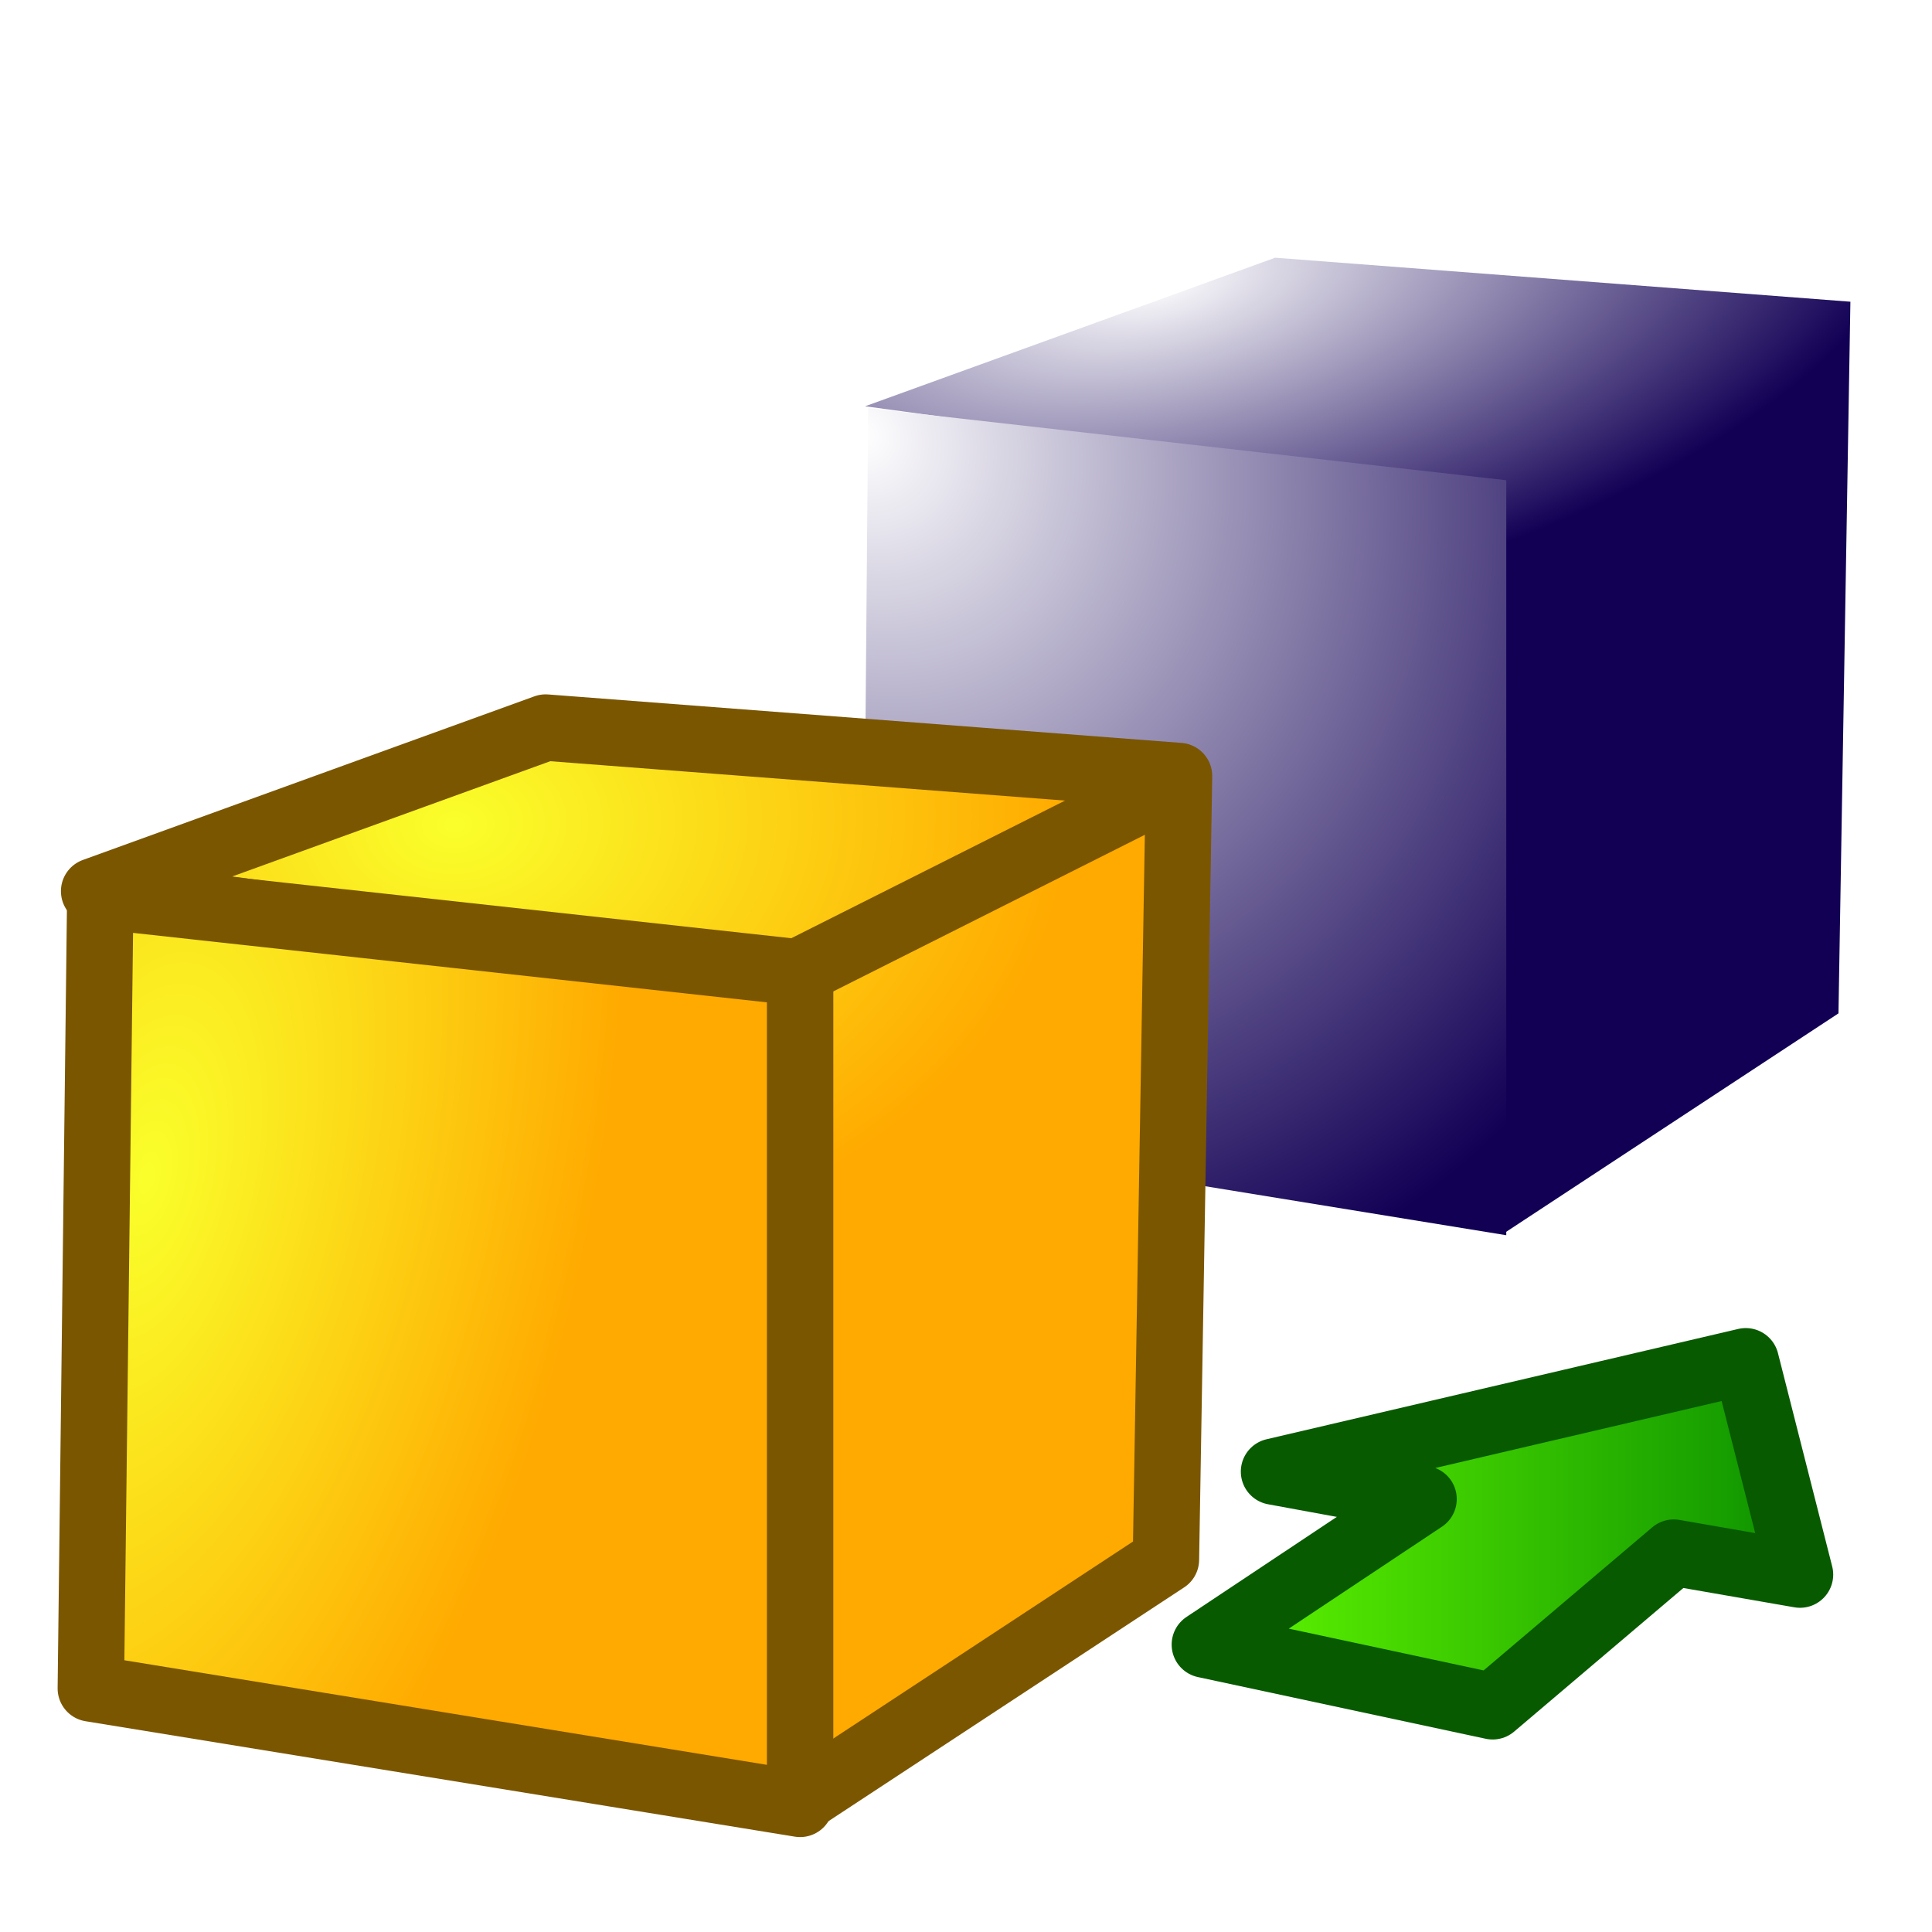
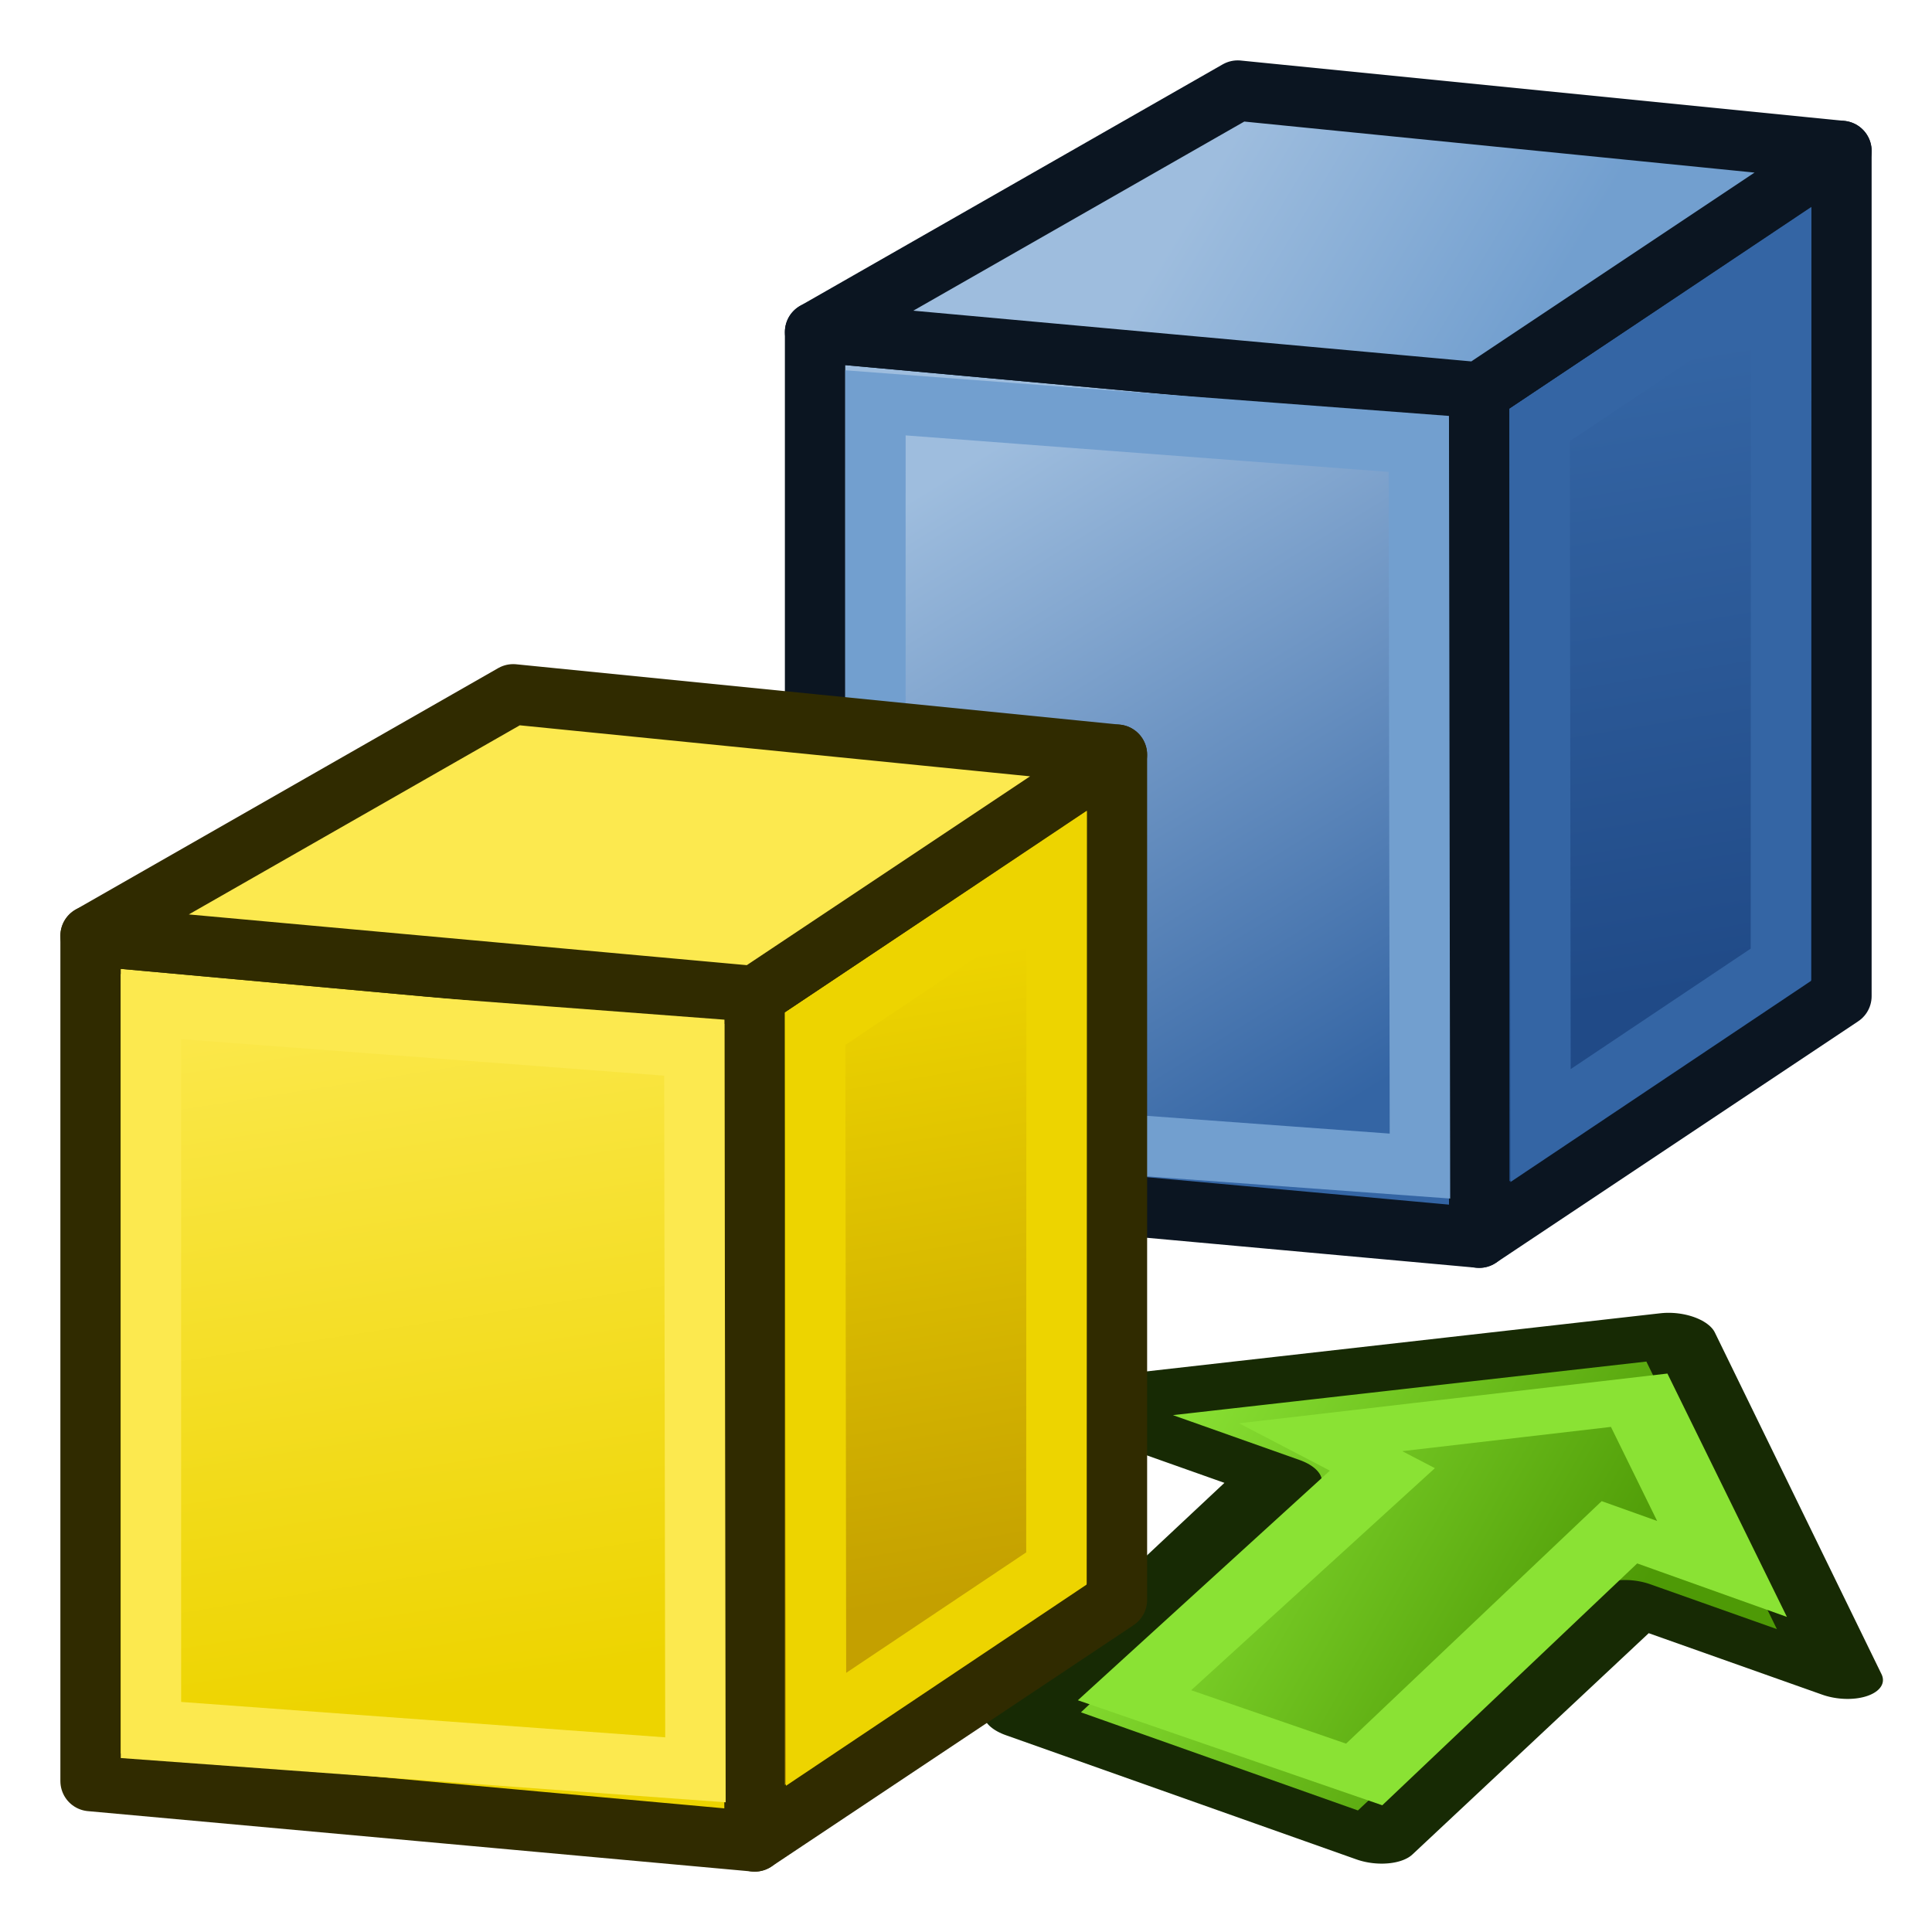
- <svg xmlns="http://www.w3.org/2000/svg" xmlns:xlink="http://www.w3.org/1999/xlink" width="64px" height="64px" id="svg2383">
+ <svg xmlns="http://www.w3.org/2000/svg" xmlns:xlink="http://www.w3.org/1999/xlink" width="64px" height="64px" id="svg2383" version="1.1">
  <defs id="defs2385">
+     <linearGradient id="linearGradient3959">
+       <stop style="stop-color:#9ebdde;stop-opacity:1" offset="0" id="stop3961" />
+       <stop style="stop-color:#729fcf;stop-opacity:1" offset="1" id="stop3963" />
+     </linearGradient>
+     <linearGradient id="linearGradient3894">
+       <stop style="stop-color:#c4a000;stop-opacity:1" offset="0" id="stop3896" />
+       <stop style="stop-color:#edd400;stop-opacity:1" offset="1" id="stop3898" />
+     </linearGradient>
+     <linearGradient id="linearGradient3852">
+       <stop style="stop-color:#fce94f;stop-opacity:1" offset="0" id="stop3854" />
+       <stop style="stop-color:#edd400;stop-opacity:1" offset="1" id="stop3856" />
+     </linearGradient>
    <linearGradient id="linearGradient3776">
      <stop id="stop3778" offset="0" style="stop-color:#ffffff;stop-opacity:1;" />
      <stop id="stop3780" offset="1" style="stop-color:#120055;stop-opacity:1;" />
    </linearGradient>
-     <radialGradient xlink:href="#linearGradient3377" id="radialGradient3692" cx="45.883" cy="28.87" fx="45.883" fy="28.87" r="19.467" gradientUnits="userSpaceOnUse" />
-     <radialGradient xlink:href="#linearGradient3377" id="radialGradient3703" gradientUnits="userSpaceOnUse" cx="135.383" cy="97.37" fx="135.383" fy="97.37" r="19.467" gradientTransform="matrix(0.97435,0.2250379,-0.4623105,2.001673,48.48755,-127.9988)" />
    <linearGradient id="linearGradient3377">
      <stop id="stop3379" offset="0" style="stop-color:#faff2b;stop-opacity:1;" />
      <stop id="stop3381" offset="1" style="stop-color:#ffaa00;stop-opacity:1;" />
    </linearGradient>
    <radialGradient xlink:href="#linearGradient3377" id="radialGradient3705" gradientUnits="userSpaceOnUse" cx="148.883" cy="81.87" fx="148.883" fy="81.87" r="19.467" gradientTransform="matrix(1.385259,-5.1367833e-2,3.7056289e-2,0.9993132,-60.3924,7.704044)" />
    <linearGradient id="linearGradient3362">
      <stop id="stop3364" offset="0" style="stop-color:#85ceff;stop-opacity:1;" />
      <stop id="stop3366" offset="1" style="stop-color:#004267;stop-opacity:1;" />
    </linearGradient>
    <linearGradient id="linearGradient3193">
      <stop id="stop3195" offset="0" style="stop-color:#68ff00;stop-opacity:1;" />
      <stop id="stop3197" offset="1" style="stop-color:#078b00;stop-opacity:1;" />
    </linearGradient>
    <linearGradient id="linearGradient3185">
      <stop style="stop-color:#ffffff;stop-opacity:1;" offset="0" id="stop3187" />
      <stop style="stop-color:#ffffff;stop-opacity:0;" offset="1" id="stop3189" />
    </linearGradient>
    <linearGradient id="linearGradient3175">
      <stop style="stop-color:#ababab;stop-opacity:1;" offset="0" id="stop3177" />
      <stop style="stop-color:#ffffff;stop-opacity:1;" offset="1" id="stop3179" />
    </linearGradient>
    <radialGradient xlink:href="#linearGradient3362" id="radialGradient3368" cx="101.006" cy="12.191" fx="101.006" fy="12.191" r="17.866" gradientTransform="matrix(1.157327,7.4333442e-2,-4.415471e-2,1.466929,-75.08916,11.95345)" gradientUnits="userSpaceOnUse" />
    <linearGradient xlink:href="#linearGradient3175" id="linearGradient3375" gradientUnits="userSpaceOnUse" gradientTransform="translate(-1.628794,-3.342687)" x1="52.737" y1="49.864" x2="17.94" y2="9.881" />
    <radialGradient xlink:href="#linearGradient3377" id="radialGradient3252" gradientUnits="userSpaceOnUse" gradientTransform="matrix(1.385259,-5.1367833e-2,3.7056289e-2,0.9993132,-60.3924,7.704044)" cx="148.883" cy="81.87" fx="148.883" fy="81.87" r="19.467" />
    <radialGradient xlink:href="#linearGradient3377" id="radialGradient3254" gradientUnits="userSpaceOnUse" gradientTransform="matrix(0.97435,0.2250379,-0.4623105,2.001673,48.48755,-127.9988)" cx="135.383" cy="97.37" fx="135.383" fy="97.37" r="19.467" />
    <radialGradient xlink:href="#linearGradient3377" id="radialGradient3256" gradientUnits="userSpaceOnUse" cx="45.883" cy="28.87" fx="45.883" fy="28.87" r="19.467" />
    <radialGradient xlink:href="#linearGradient3377" id="radialGradient3259" gradientUnits="userSpaceOnUse" cx="45.883" cy="28.87" fx="45.883" fy="28.87" r="19.467" gradientTransform="matrix(0.7549192,0,0,0.7549192,-75.27942,-54.96345)" />
    <radialGradient xlink:href="#linearGradient3776" id="radialGradient3262" gradientUnits="userSpaceOnUse" gradientTransform="matrix(1.065761,1.41806,-1.239774,0.9317682,9.975009,-254.3616)" cx="124.27" cy="94.655" fx="124.27" fy="94.655" r="19.467" />
    <radialGradient xlink:href="#linearGradient3776" id="radialGradient3265" gradientUnits="userSpaceOnUse" gradientTransform="matrix(1.455171,-0.2747882,0.1207664,0.6395314,-189.4269,-4.982957)" cx="148.191" cy="78.544" fx="148.191" fy="78.544" r="19.467" />
    <radialGradient xlink:href="#linearGradient3776" id="radialGradient3786" gradientUnits="userSpaceOnUse" gradientTransform="matrix(1.455171,-0.2747882,0.1207664,0.6395314,-189.4269,-4.982957)" cx="148.191" cy="78.544" fx="148.191" fy="78.544" r="19.467" />
    <radialGradient xlink:href="#linearGradient3776" id="radialGradient3788" gradientUnits="userSpaceOnUse" gradientTransform="matrix(1.065761,1.41806,-1.239774,0.9317682,9.975009,-254.3616)" cx="124.27" cy="94.655" fx="124.27" fy="94.655" r="19.467" />
-     <linearGradient xlink:href="#linearGradient3193" id="linearGradient3798" x1="37.569" y1="52.091" x2="61.699" y2="52.091" gradientUnits="userSpaceOnUse" gradientTransform="translate(-1.211226,-2.626814)" />
+     <linearGradient xlink:href="#linearGradient3806" id="linearGradient3012" gradientUnits="userSpaceOnUse" gradientTransform="matrix(1.45,0,0,1.470588,-27.45,-15.05882)" x1="39.264" y1="20.978" x2="43.479" y2="42.077" />
+     <linearGradient id="linearGradient3806">
+       <stop style="stop-color:#8ae234;stop-opacity:1" offset="0" id="stop3808" />
+       <stop style="stop-color:#4e9a06;stop-opacity:1" offset="1" id="stop3810" />
+     </linearGradient>
+     <radialGradient xlink:href="#linearGradient3377-6" id="radialGradient3703-3" gradientUnits="userSpaceOnUse" cx="135.383" cy="97.37" fx="135.383" fy="97.37" r="19.467" gradientTransform="matrix(0.97435,0.2250379,-0.4623105,2.001673,48.48755,-127.9988)" />
+     <linearGradient id="linearGradient3377-6">
+       <stop id="stop3379-7" offset="0" style="stop-color:#faff2b;stop-opacity:1;" />
+       <stop id="stop3381-5" offset="1" style="stop-color:#ffaa00;stop-opacity:1;" />
+     </linearGradient>
+     <linearGradient xlink:href="#linearGradient3852" id="linearGradient3850" x1="143.644" y1="88.219" x2="148.691" y2="120.546" gradientUnits="userSpaceOnUse" />
+     <linearGradient xlink:href="#linearGradient3894" id="linearGradient3900" x1="35.348" y1="52.644" x2="31.931" y2="31.88" gradientUnits="userSpaceOnUse" />
+     <linearGradient xlink:href="#linearGradient3852-9" id="linearGradient3850-2" x1="140.859" y1="93.373" x2="158.08" y2="121.191" gradientUnits="userSpaceOnUse" />
+     <linearGradient id="linearGradient3852-9">
+       <stop style="stop-color:#9ebdde;stop-opacity:1" offset="0" id="stop3854-1" />
+       <stop style="stop-color:#3465a4;stop-opacity:1" offset="1" id="stop3856-2" />
+     </linearGradient>
+     <linearGradient xlink:href="#linearGradient3894-0" id="linearGradient3900-7" x1="35.348" y1="52.644" x2="31.931" y2="31.88" gradientUnits="userSpaceOnUse" />
+     <linearGradient id="linearGradient3894-0">
+       <stop style="stop-color:#204a87;stop-opacity:1" offset="0" id="stop3896-9" />
+       <stop style="stop-color:#3465a4;stop-opacity:1" offset="1" id="stop3898-3" />
+     </linearGradient>
+     <linearGradient xlink:href="#linearGradient3959" id="linearGradient3965" x1="152.781" y1="80.127" x2="166.028" y2="88.075" gradientUnits="userSpaceOnUse" />
  </defs>
  <g id="layer1">
+     <g id="g3618-6" transform="matrix(0.7549192,0,0,0.7549192,-75.33737,-54.48924)" style="stroke:#0b1521">
+       <path style="fill:url(#linearGradient3850-2);fill-opacity:1;fill-rule:evenodd;stroke:#0b1521;stroke-width:2.649;stroke-linecap:butt;stroke-linejoin:round;stroke-miterlimit:4;stroke-opacity:1;stroke-dasharray:none;stroke-dashoffset:0;marker:none;visibility:visible;display:inline;overflow:visible;enable-background:accumulate" d="m 135.561,86.75 29.142,2.649 0,37.09 -29.142,-2.649 z" id="rect3520-0" />
+       <path style="fill:url(#linearGradient3900-7);fill-opacity:1;stroke:#0b1521;stroke-width:2;stroke-linecap:butt;stroke-linejoin:round;stroke-opacity:1" d="m 27,33 0,28 12,-8 0,-28 z" id="path3044-62" transform="matrix(1.324645,0,0,1.324645,128.9375,45.686)" />
+       <path style="fill:url(#linearGradient3965);stroke:#0b1521;stroke-width:2.649;stroke-linecap:butt;stroke-linejoin:round;stroke-miterlimit:4;stroke-opacity:1;stroke-dasharray:none;fill-opacity:1" d="M 164.703,89.399 180.599,78.802 154.106,76.153 135.561,86.75 z" id="path3814-6" />
+       <path style="fill:none;stroke:#729fcf;stroke-width:2.649;stroke-linecap:butt;stroke-linejoin:miter;stroke-miterlimit:4;stroke-opacity:1;stroke-dasharray:none;stroke-dashoffset:0;marker:none;visibility:visible;display:inline;overflow:visible;enable-background:accumulate" d="m 138.21,89.856 23.844,1.802 0.049,31.689 -23.892,-1.748 z" id="rect3520-3-1" />
+       <path style="fill:none;stroke:#3465a4;stroke-width:2.649;stroke-linecap:butt;stroke-linejoin:miter;stroke-opacity:1" d="m 167.357,90.828 0.039,30.742 10.545,-7.057 0.011,-30.773 z" id="path3044-6-8" />
+     </g>
    <g id="g3782" transform="matrix(0.9082085,0,0,0.9082085,5.791675,5.242072)">
-       <path style="fill:url(#radialGradient3786);fill-opacity:1;fill-rule:evenodd;stroke:none;stroke-width:2.2;stroke-linecap:butt;stroke-linejoin:round;marker:none;marker-start:none;marker-mid:none;marker-end:none;stroke-miterlimit:4;stroke-dasharray:none;stroke-dashoffset:0;stroke-opacity:1;visibility:visible;display:inline;overflow:visible;enable-background:accumulate" d="M 40.134,3.628 L 25.176,9.047 L 48.198,12.179 L 48.519,39.185 L 60.68,31.19 L 61.115,5.233 L 40.134,3.628 z" id="path3246" />
-       <path style="fill:url(#radialGradient3788);fill-opacity:1;fill-rule:evenodd;stroke:none;stroke-width:2.2;stroke-linecap:butt;stroke-linejoin:round;marker:none;marker-start:none;marker-mid:none;marker-end:none;stroke-miterlimit:4;stroke-dasharray:none;stroke-dashoffset:0;stroke-opacity:1;visibility:visible;display:inline;overflow:visible;enable-background:accumulate" d="M 25.289,9.113 L 48.563,11.744 L 48.563,39.282 L 25.067,35.458 L 25.289,9.113 z" id="path3248" />
-       <path style="fill:url(#linearGradient3798);fill-opacity:1;fill-rule:evenodd;stroke:#085a00;stroke-width:2.422;stroke-linecap:butt;stroke-linejoin:round;stroke-miterlimit:4;stroke-dasharray:none;stroke-opacity:1" d="M 37.569,54.214 L 48.066,56.464 L 54.672,50.859 L 59.277,51.66 L 57.299,43.88 L 40.092,47.904 L 45.546,48.905 L 37.569,54.214 z" id="path3790" />
+       <g style="display:inline" id="layer1-3" transform="matrix(0.2831823,-0.2651857,0.5440869,0.1927743,17.64362,53.22386)">
+         <path id="path3343" d="m 35.907,8.897 0,14.103 -32.907,0 10e-8,23.505 32.907,0 0,14.103 L 64.114,34.753 z" style="fill:url(#linearGradient3012);fill-opacity:1;fill-rule:evenodd;stroke:#172a04;stroke-width:4.938;stroke-linecap:butt;stroke-linejoin:round;stroke-miterlimit:4;stroke-opacity:1;stroke-dasharray:none" />
+         <path id="path3343-2" d="M 41.394,22.84 40.365,27.514 9.066,27.188 9.281,42.472 l 33.191,-0.162 -0.03,6.892 13.905,-12.791 z" style="fill:none;stroke:#8ae234;stroke-width:4.938;stroke-linecap:butt;stroke-linejoin:miter;stroke-miterlimit:4;stroke-opacity:1;stroke-dasharray:none" />
+       </g>
    </g>
-     <g id="g3618" transform="matrix(0.7549192,0,0,0.7549192,-97.33736,-34.48924)">
-       <path style="opacity:1;fill:url(#radialGradient3705);fill-opacity:1;fill-rule:evenodd;stroke:#7b5600;stroke-width:2.914;stroke-linecap:butt;stroke-linejoin:round;marker:none;marker-start:none;marker-mid:none;marker-end:none;stroke-miterlimit:4;stroke-dasharray:none;stroke-dashoffset:0;stroke-opacity:1;visibility:visible;display:inline;overflow:visible;enable-background:accumulate" d="M 152.882,77.612 L 133.068,84.792 L 163.563,88.94 L 163.989,124.713 L 180.099,114.123 L 180.674,79.738 L 152.882,77.612 z" id="rect3522" />
-       <path style="opacity:1;fill:url(#radialGradient3703);fill-opacity:1;fill-rule:evenodd;stroke:#7b5600;stroke-width:2.914;stroke-linecap:butt;stroke-linejoin:round;marker:none;marker-start:none;marker-mid:none;marker-end:none;stroke-miterlimit:4;stroke-dasharray:none;stroke-dashoffset:0;stroke-opacity:1;visibility:visible;display:inline;overflow:visible;enable-background:accumulate" d="M 133.338,84.998 L 164.047,88.364 L 164.047,124.841 L 132.923,119.776 L 133.338,84.998 z" id="rect3520" />
-       <path style="opacity:1;fill:url(#radialGradient3692);fill-opacity:1;fill-rule:evenodd;stroke:#7b5600;stroke-width:2.914;stroke-linecap:butt;stroke-linejoin:round;marker:none;marker-start:none;marker-mid:none;marker-end:none;stroke-miterlimit:4;stroke-dasharray:none;stroke-dashoffset:0;stroke-opacity:1;visibility:visible;display:inline;overflow:visible;enable-background:accumulate" d="M 163.813,88.409 L 180.539,80" id="path3536" />
+     <g id="g3618" transform="matrix(0.7549192,0,0,0.7549192,-99.33736,-34.48924)">
+       <path style="fill:url(#linearGradient3850);fill-opacity:1;fill-rule:evenodd;stroke:#302b00;stroke-width:2.649;stroke-linecap:butt;stroke-linejoin:round;stroke-miterlimit:4;stroke-opacity:1;stroke-dasharray:none;stroke-dashoffset:0;marker:none;visibility:visible;display:inline;overflow:visible;enable-background:accumulate" d="m 135.561,86.75 29.142,2.649 0,37.09 -29.142,-2.649 z" id="rect3520" />
+       <path style="fill:url(#linearGradient3900);fill-opacity:1;stroke:#302b00;stroke-width:2;stroke-linecap:butt;stroke-linejoin:round;stroke-opacity:1" d="m 27,33 0,28 12,-8 0,-28 z" id="path3044" transform="matrix(1.324645,0,0,1.324645,128.9375,45.686)" />
+       <path style="fill:#fce94f;stroke:#302b00;stroke-width:2.649;stroke-linecap:butt;stroke-linejoin:round;stroke-miterlimit:4;stroke-opacity:1;stroke-dasharray:none" d="M 164.703,89.399 180.599,78.802 154.106,76.153 135.561,86.75 z" id="path3814" />
+       <path style="fill:none;stroke:#fce94f;stroke-width:2.649;stroke-linecap:butt;stroke-linejoin:miter;stroke-miterlimit:4;stroke-opacity:1;stroke-dasharray:none;stroke-dashoffset:0;marker:none;visibility:visible;display:inline;overflow:visible;enable-background:accumulate" d="m 138.21,89.856 23.844,1.802 0.049,31.689 -23.892,-1.748 z" id="rect3520-3" />
+       <path style="fill:none;stroke:#edd400;stroke-width:2.649;stroke-linecap:butt;stroke-linejoin:miter;stroke-opacity:1" d="m 167.357,90.828 0.039,30.742 10.545,-7.057 0.011,-30.773 z" id="path3044-6" />
    </g>
  </g>
</svg>
